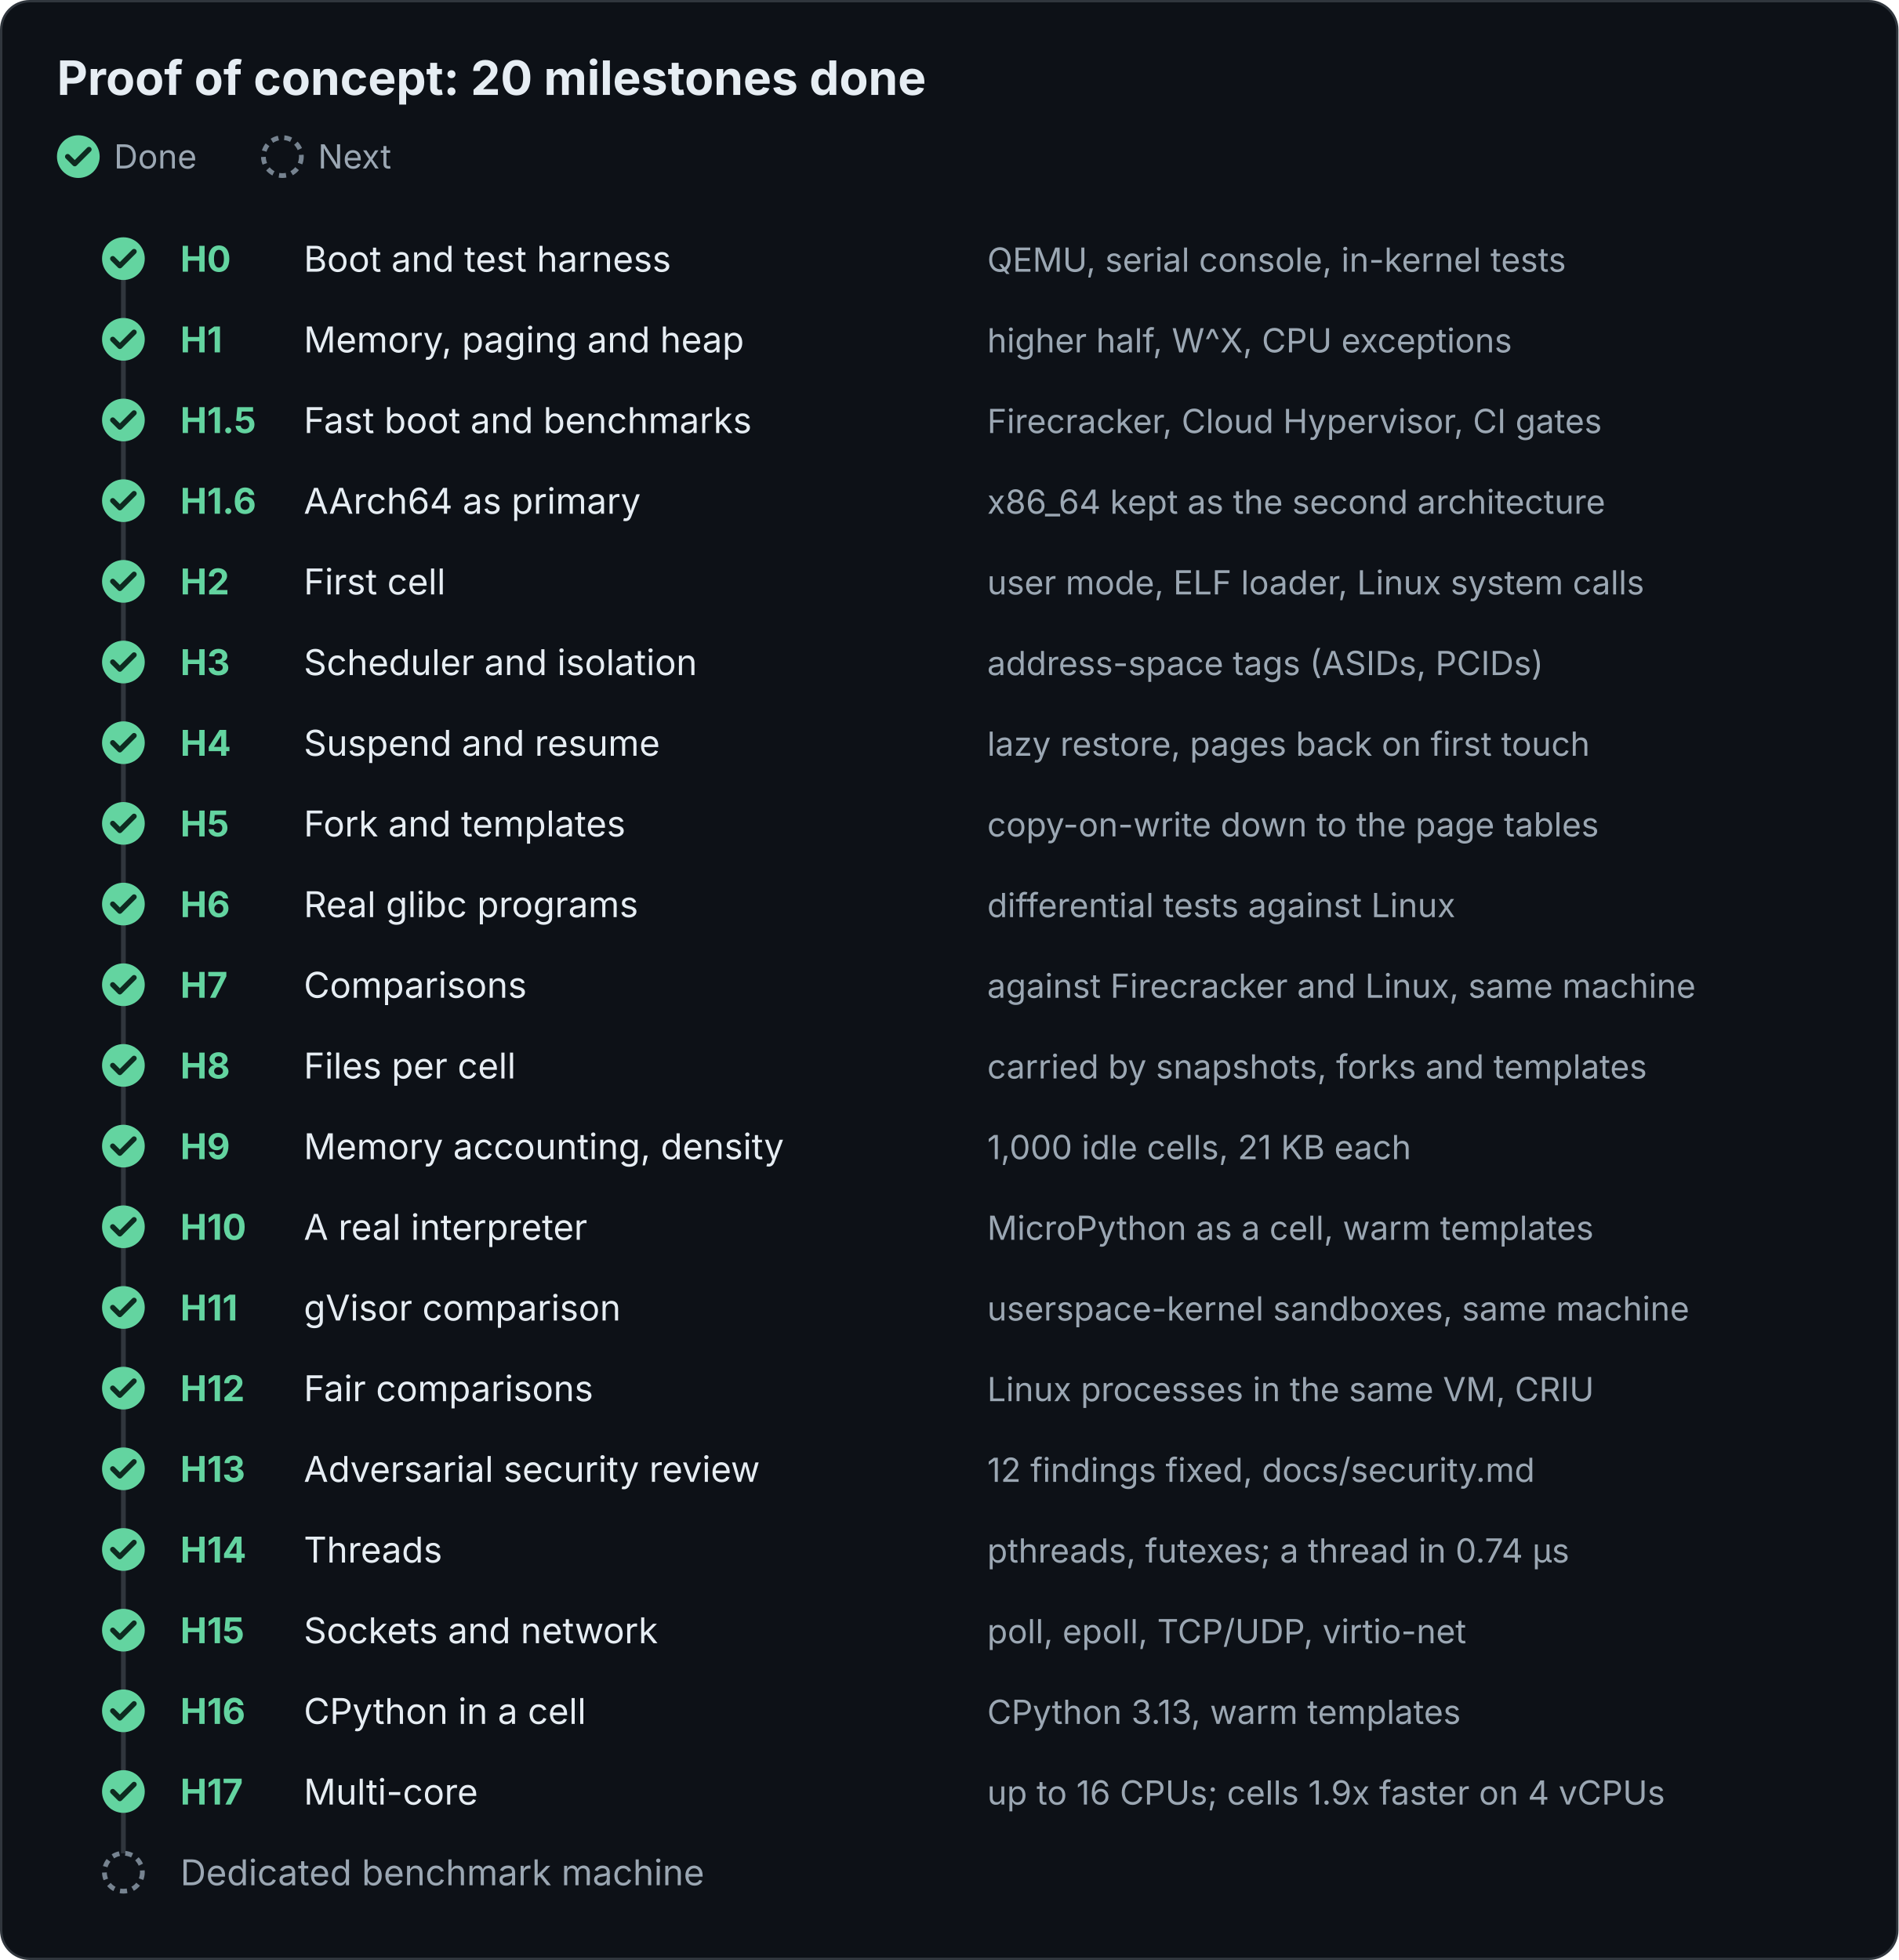
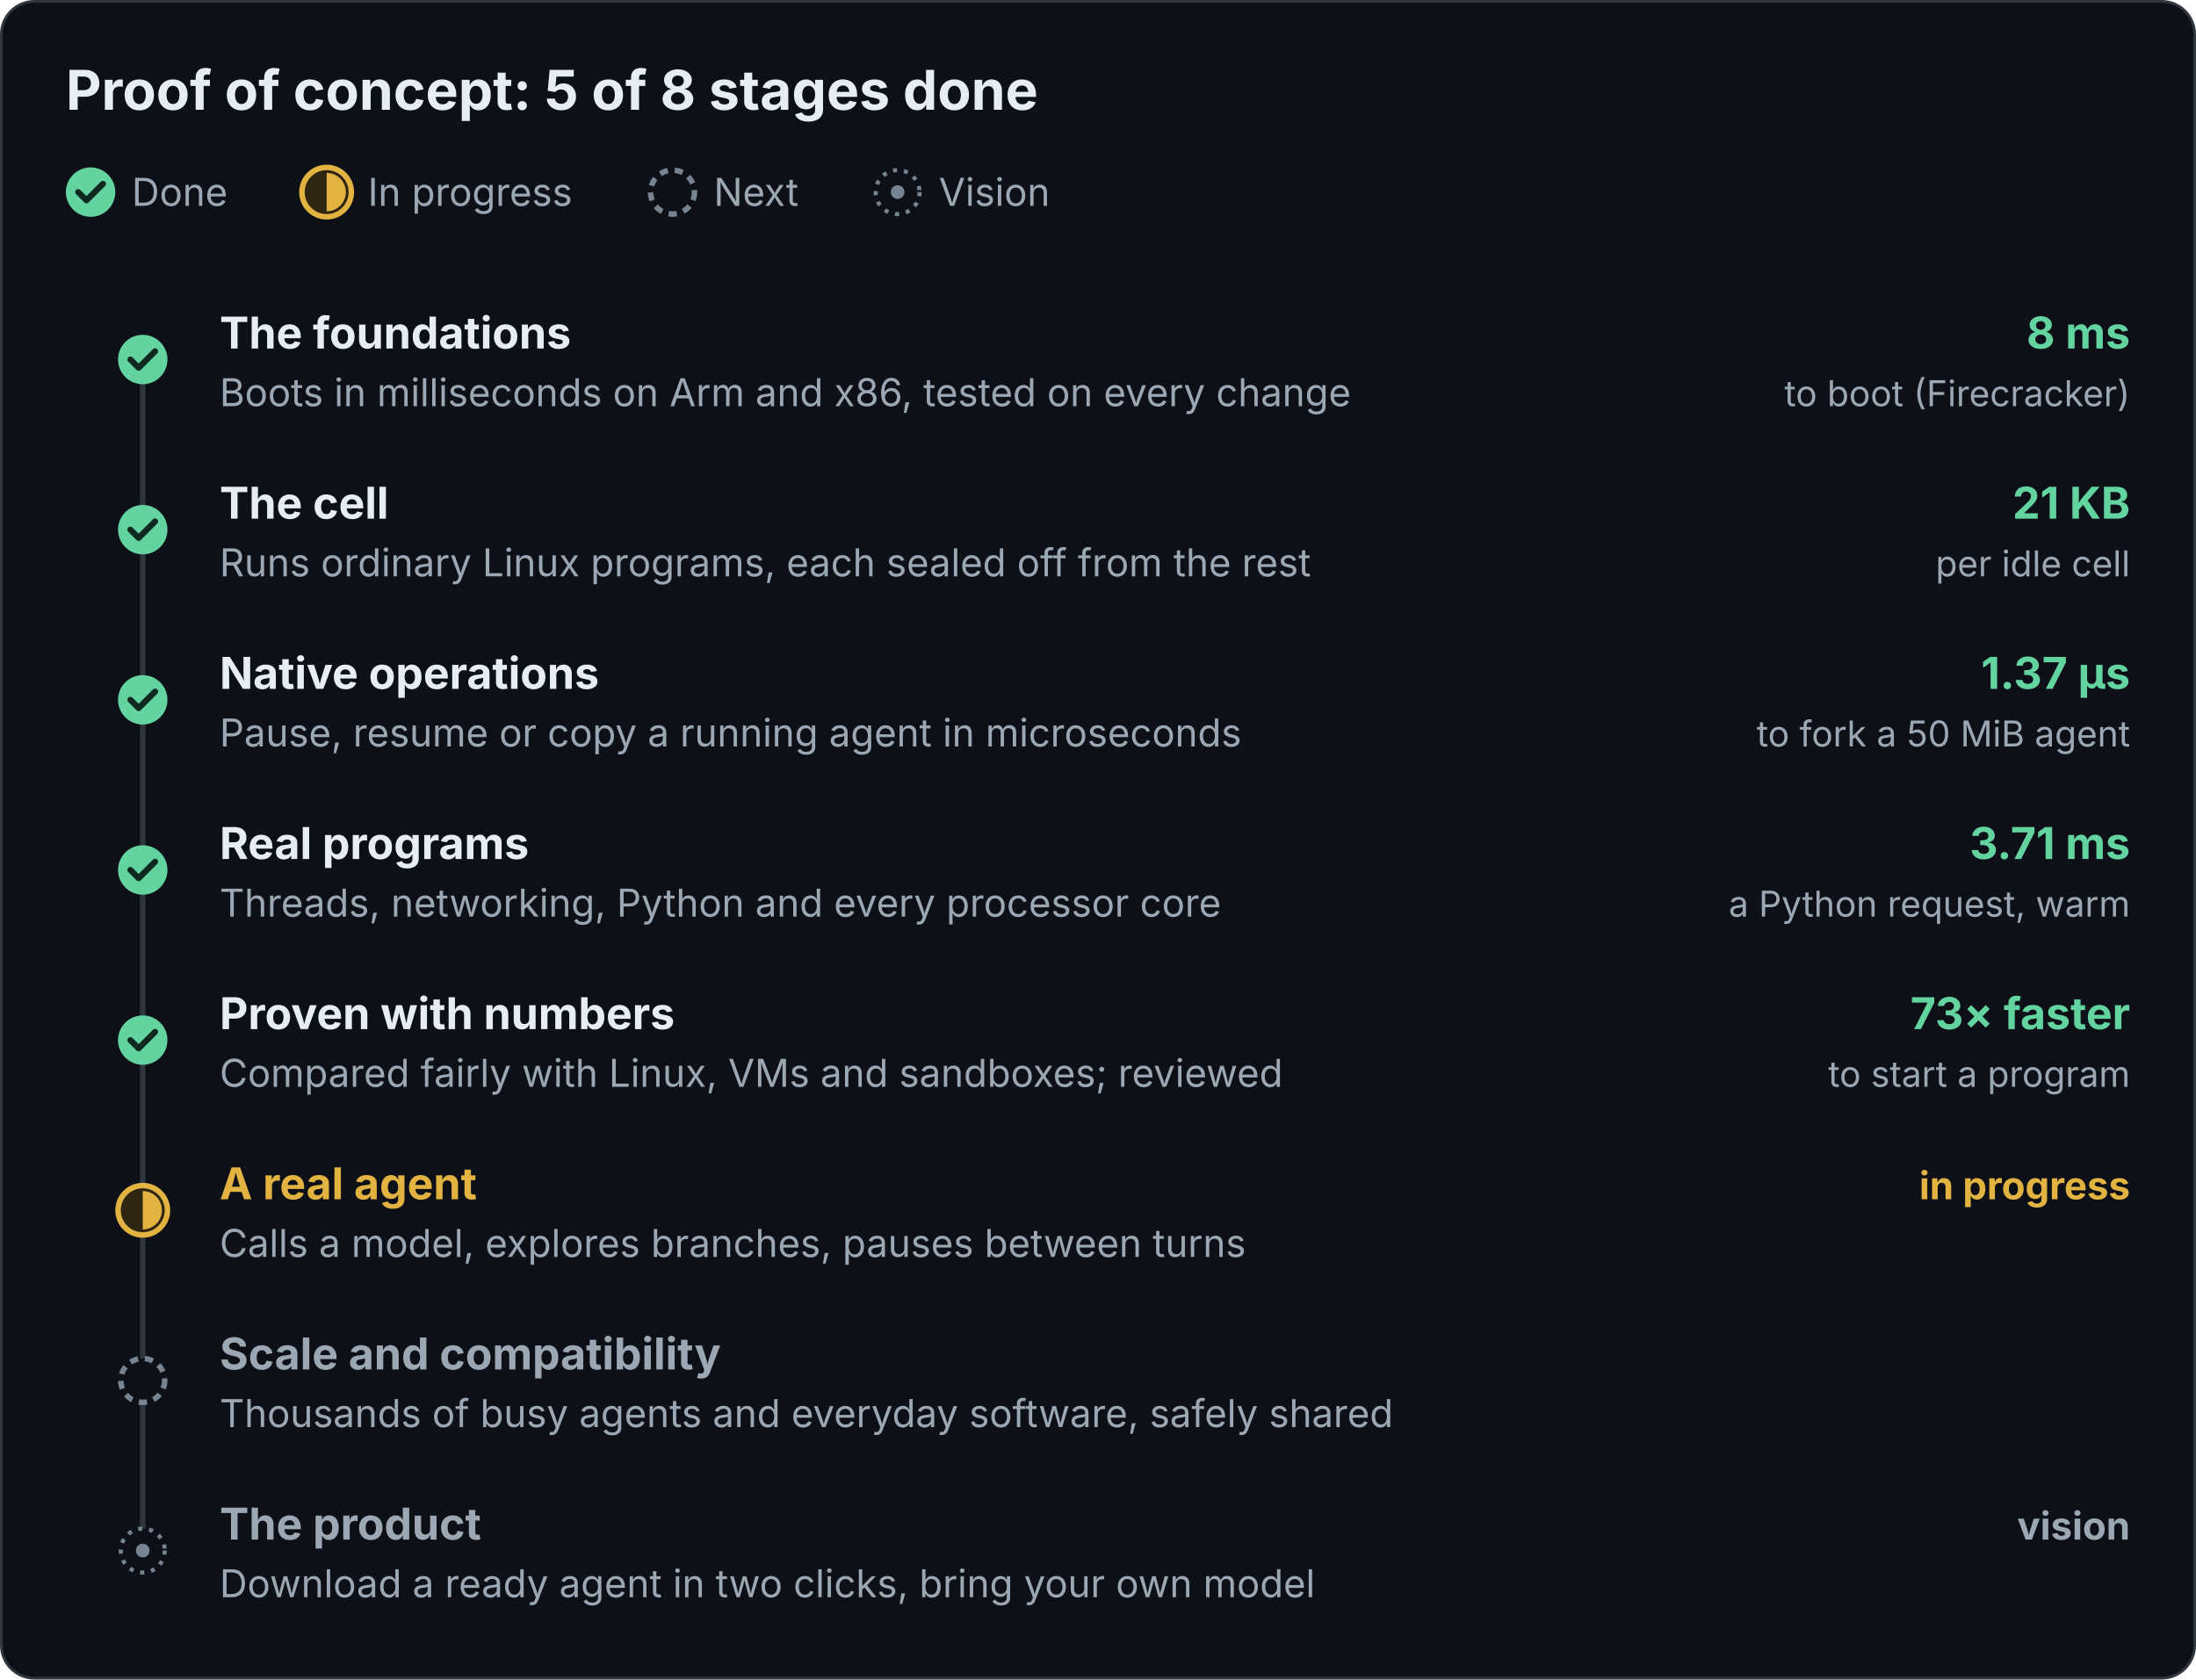
- <svg xmlns="http://www.w3.org/2000/svg" viewBox="0 0 800 826" width="800" height="826" role="img" font-family="Inter, -apple-system, Segoe UI, Helvetica, Arial, sans-serif">
+ <svg xmlns="http://www.w3.org/2000/svg" viewBox="0 0 800 612" width="800" height="612" role="img" font-family="Inter, -apple-system, Segoe UI, Helvetica, Arial, sans-serif">
  <defs>
    <marker id="a" viewBox="0 0 10 10" refX="9" refY="5" markerWidth="7" markerHeight="7" orient="auto-start-reverse">
      <path d="M0 0L10 5L0 10z" fill="#8b98a5" />
    </marker>
  </defs>
-   <rect class="bg" x="0.5" y="0.5" width="799" height="825" rx="12" fill="#0d1117" stroke="#30363d" />
-   <text x="24" y="40" font-size="20" fill="#e6edf3" font-weight="700">Proof of concept: 20 milestones done</text>
-   <circle cx="33" cy="66" r="9" fill="#63d4a0" />
-   <path d="M28.5 66l3 3l6-6" fill="none" stroke="#0e2a20" stroke-width="2.2" stroke-linecap="round" stroke-linejoin="round" />
-   <text x="48" y="71" font-size="14" fill="#9ba7b3">Done</text>
-   <circle cx="119" cy="66" r="8" fill="#0d1117" stroke="#768390" stroke-width="2" stroke-dasharray="3 2.5" />
-   <text x="134" y="71" font-size="14" fill="#9ba7b3">Next</text>
-   <line x1="52" y1="109.0" x2="52" y2="789.0" stroke="#30363d" stroke-width="2" />
-   <circle cx="52" cy="109.0" r="9" fill="#63d4a0" />
-   <path d="M47.5 109.0l3 3l6-6" fill="none" stroke="#0e2a20" stroke-width="2.2" stroke-linecap="round" stroke-linejoin="round" />
-   <text x="76" y="114.5" font-size="15" fill="#63d4a0" font-weight="700">H0</text>
-   <text x="128" y="114.5" font-size="15" fill="#e6edf3">Boot and test harness</text>
-   <text x="416" y="114.5" font-size="14" fill="#9ba7b3">QEMU, serial console, in-kernel tests</text>
-   <circle cx="52" cy="143.0" r="9" fill="#63d4a0" />
-   <path d="M47.5 143.0l3 3l6-6" fill="none" stroke="#0e2a20" stroke-width="2.2" stroke-linecap="round" stroke-linejoin="round" />
-   <text x="76" y="148.5" font-size="15" fill="#63d4a0" font-weight="700">H1</text>
-   <text x="128" y="148.5" font-size="15" fill="#e6edf3">Memory, paging and heap</text>
-   <text x="416" y="148.5" font-size="14" fill="#9ba7b3">higher half, W^X, CPU exceptions</text>
-   <circle cx="52" cy="177.0" r="9" fill="#63d4a0" />
-   <path d="M47.5 177.0l3 3l6-6" fill="none" stroke="#0e2a20" stroke-width="2.2" stroke-linecap="round" stroke-linejoin="round" />
-   <text x="76" y="182.5" font-size="15" fill="#63d4a0" font-weight="700">H1.5</text>
-   <text x="128" y="182.5" font-size="15" fill="#e6edf3">Fast boot and benchmarks</text>
-   <text x="416" y="182.5" font-size="14" fill="#9ba7b3">Firecracker, Cloud Hypervisor, CI gates</text>
-   <circle cx="52" cy="211.0" r="9" fill="#63d4a0" />
-   <path d="M47.5 211.0l3 3l6-6" fill="none" stroke="#0e2a20" stroke-width="2.2" stroke-linecap="round" stroke-linejoin="round" />
-   <text x="76" y="216.5" font-size="15" fill="#63d4a0" font-weight="700">H1.6</text>
-   <text x="128" y="216.5" font-size="15" fill="#e6edf3">AArch64 as primary</text>
-   <text x="416" y="216.5" font-size="14" fill="#9ba7b3">x86_64 kept as the second architecture</text>
-   <circle cx="52" cy="245.0" r="9" fill="#63d4a0" />
-   <path d="M47.5 245.0l3 3l6-6" fill="none" stroke="#0e2a20" stroke-width="2.2" stroke-linecap="round" stroke-linejoin="round" />
-   <text x="76" y="250.5" font-size="15" fill="#63d4a0" font-weight="700">H2</text>
-   <text x="128" y="250.5" font-size="15" fill="#e6edf3">First cell</text>
-   <text x="416" y="250.5" font-size="14" fill="#9ba7b3">user mode, ELF loader, Linux system calls</text>
-   <circle cx="52" cy="279.0" r="9" fill="#63d4a0" />
-   <path d="M47.5 279.0l3 3l6-6" fill="none" stroke="#0e2a20" stroke-width="2.2" stroke-linecap="round" stroke-linejoin="round" />
-   <text x="76" y="284.5" font-size="15" fill="#63d4a0" font-weight="700">H3</text>
-   <text x="128" y="284.5" font-size="15" fill="#e6edf3">Scheduler and isolation</text>
-   <text x="416" y="284.5" font-size="14" fill="#9ba7b3">address-space tags (ASIDs, PCIDs)</text>
-   <circle cx="52" cy="313.0" r="9" fill="#63d4a0" />
-   <path d="M47.5 313.0l3 3l6-6" fill="none" stroke="#0e2a20" stroke-width="2.2" stroke-linecap="round" stroke-linejoin="round" />
-   <text x="76" y="318.5" font-size="15" fill="#63d4a0" font-weight="700">H4</text>
-   <text x="128" y="318.5" font-size="15" fill="#e6edf3">Suspend and resume</text>
-   <text x="416" y="318.5" font-size="14" fill="#9ba7b3">lazy restore, pages back on first touch</text>
-   <circle cx="52" cy="347.0" r="9" fill="#63d4a0" />
-   <path d="M47.5 347.0l3 3l6-6" fill="none" stroke="#0e2a20" stroke-width="2.2" stroke-linecap="round" stroke-linejoin="round" />
-   <text x="76" y="352.5" font-size="15" fill="#63d4a0" font-weight="700">H5</text>
-   <text x="128" y="352.5" font-size="15" fill="#e6edf3">Fork and templates</text>
-   <text x="416" y="352.5" font-size="14" fill="#9ba7b3">copy-on-write down to the page tables</text>
-   <circle cx="52" cy="381.0" r="9" fill="#63d4a0" />
-   <path d="M47.5 381.0l3 3l6-6" fill="none" stroke="#0e2a20" stroke-width="2.2" stroke-linecap="round" stroke-linejoin="round" />
-   <text x="76" y="386.5" font-size="15" fill="#63d4a0" font-weight="700">H6</text>
-   <text x="128" y="386.5" font-size="15" fill="#e6edf3">Real glibc programs</text>
-   <text x="416" y="386.5" font-size="14" fill="#9ba7b3">differential tests against Linux</text>
-   <circle cx="52" cy="415.0" r="9" fill="#63d4a0" />
-   <path d="M47.5 415.0l3 3l6-6" fill="none" stroke="#0e2a20" stroke-width="2.2" stroke-linecap="round" stroke-linejoin="round" />
-   <text x="76" y="420.5" font-size="15" fill="#63d4a0" font-weight="700">H7</text>
-   <text x="128" y="420.5" font-size="15" fill="#e6edf3">Comparisons</text>
-   <text x="416" y="420.5" font-size="14" fill="#9ba7b3">against Firecracker and Linux, same machine</text>
-   <circle cx="52" cy="449.0" r="9" fill="#63d4a0" />
-   <path d="M47.5 449.0l3 3l6-6" fill="none" stroke="#0e2a20" stroke-width="2.2" stroke-linecap="round" stroke-linejoin="round" />
-   <text x="76" y="454.5" font-size="15" fill="#63d4a0" font-weight="700">H8</text>
-   <text x="128" y="454.5" font-size="15" fill="#e6edf3">Files per cell</text>
-   <text x="416" y="454.5" font-size="14" fill="#9ba7b3">carried by snapshots, forks and templates</text>
-   <circle cx="52" cy="483.0" r="9" fill="#63d4a0" />
-   <path d="M47.5 483.0l3 3l6-6" fill="none" stroke="#0e2a20" stroke-width="2.2" stroke-linecap="round" stroke-linejoin="round" />
-   <text x="76" y="488.5" font-size="15" fill="#63d4a0" font-weight="700">H9</text>
-   <text x="128" y="488.5" font-size="15" fill="#e6edf3">Memory accounting, density</text>
-   <text x="416" y="488.5" font-size="14" fill="#9ba7b3">1,000 idle cells, 21 KB each</text>
-   <circle cx="52" cy="517.0" r="9" fill="#63d4a0" />
-   <path d="M47.5 517.0l3 3l6-6" fill="none" stroke="#0e2a20" stroke-width="2.2" stroke-linecap="round" stroke-linejoin="round" />
-   <text x="76" y="522.5" font-size="15" fill="#63d4a0" font-weight="700">H10</text>
-   <text x="128" y="522.5" font-size="15" fill="#e6edf3">A real interpreter</text>
-   <text x="416" y="522.5" font-size="14" fill="#9ba7b3">MicroPython as a cell, warm templates</text>
-   <circle cx="52" cy="551.0" r="9" fill="#63d4a0" />
-   <path d="M47.5 551.0l3 3l6-6" fill="none" stroke="#0e2a20" stroke-width="2.2" stroke-linecap="round" stroke-linejoin="round" />
-   <text x="76" y="556.5" font-size="15" fill="#63d4a0" font-weight="700">H11</text>
-   <text x="128" y="556.5" font-size="15" fill="#e6edf3">gVisor comparison</text>
-   <text x="416" y="556.5" font-size="14" fill="#9ba7b3">userspace-kernel sandboxes, same machine</text>
-   <circle cx="52" cy="585.0" r="9" fill="#63d4a0" />
-   <path d="M47.5 585.0l3 3l6-6" fill="none" stroke="#0e2a20" stroke-width="2.2" stroke-linecap="round" stroke-linejoin="round" />
-   <text x="76" y="590.5" font-size="15" fill="#63d4a0" font-weight="700">H12</text>
-   <text x="128" y="590.5" font-size="15" fill="#e6edf3">Fair comparisons</text>
-   <text x="416" y="590.5" font-size="14" fill="#9ba7b3">Linux processes in the same VM, CRIU</text>
-   <circle cx="52" cy="619.0" r="9" fill="#63d4a0" />
-   <path d="M47.5 619.0l3 3l6-6" fill="none" stroke="#0e2a20" stroke-width="2.2" stroke-linecap="round" stroke-linejoin="round" />
-   <text x="76" y="624.5" font-size="15" fill="#63d4a0" font-weight="700">H13</text>
-   <text x="128" y="624.5" font-size="15" fill="#e6edf3">Adversarial security review</text>
-   <text x="416" y="624.5" font-size="14" fill="#9ba7b3">12 findings fixed, docs/security.md</text>
-   <circle cx="52" cy="653.0" r="9" fill="#63d4a0" />
-   <path d="M47.5 653.0l3 3l6-6" fill="none" stroke="#0e2a20" stroke-width="2.2" stroke-linecap="round" stroke-linejoin="round" />
-   <text x="76" y="658.5" font-size="15" fill="#63d4a0" font-weight="700">H14</text>
-   <text x="128" y="658.5" font-size="15" fill="#e6edf3">Threads</text>
-   <text x="416" y="658.5" font-size="14" fill="#9ba7b3">pthreads, futexes; a thread in 0.74 µs</text>
-   <circle cx="52" cy="687.0" r="9" fill="#63d4a0" />
-   <path d="M47.5 687.0l3 3l6-6" fill="none" stroke="#0e2a20" stroke-width="2.2" stroke-linecap="round" stroke-linejoin="round" />
-   <text x="76" y="692.5" font-size="15" fill="#63d4a0" font-weight="700">H15</text>
-   <text x="128" y="692.5" font-size="15" fill="#e6edf3">Sockets and network</text>
-   <text x="416" y="692.5" font-size="14" fill="#9ba7b3">poll, epoll, TCP/UDP, virtio-net</text>
-   <circle cx="52" cy="721.0" r="9" fill="#63d4a0" />
-   <path d="M47.5 721.0l3 3l6-6" fill="none" stroke="#0e2a20" stroke-width="2.2" stroke-linecap="round" stroke-linejoin="round" />
-   <text x="76" y="726.5" font-size="15" fill="#63d4a0" font-weight="700">H16</text>
-   <text x="128" y="726.5" font-size="15" fill="#e6edf3">CPython in a cell</text>
-   <text x="416" y="726.5" font-size="14" fill="#9ba7b3">CPython 3.13, warm templates</text>
-   <circle cx="52" cy="755.0" r="9" fill="#63d4a0" />
-   <path d="M47.5 755.0l3 3l6-6" fill="none" stroke="#0e2a20" stroke-width="2.2" stroke-linecap="round" stroke-linejoin="round" />
-   <text x="76" y="760.5" font-size="15" fill="#63d4a0" font-weight="700">H17</text>
-   <text x="128" y="760.5" font-size="15" fill="#e6edf3">Multi-core</text>
-   <text x="416" y="760.5" font-size="14" fill="#9ba7b3">up to 16 CPUs; cells 1.9x faster on 4 vCPUs</text>
-   <circle cx="52" cy="789.0" r="8" fill="#0d1117" stroke="#768390" stroke-width="2" stroke-dasharray="3 2.5" />
-   <text x="76" y="794.5" font-size="15" fill="#9ba7b3">Dedicated benchmark machine</text>
+   <rect class="bg" x="0.5" y="0.5" width="799" height="611" rx="12" fill="#0d1117" stroke="#30363d" />
+   <text x="24" y="40" font-size="20" fill="#e6edf3" font-weight="700">Proof of concept: 5 of 8 stages done</text>
+   <circle cx="33" cy="70" r="9" fill="#63d4a0" />
+   <path d="M28.5 70l3 3l6-6" fill="none" stroke="#0e2a20" stroke-width="2.2" stroke-linecap="round" stroke-linejoin="round" />
+   <text x="48" y="75" font-size="14" fill="#9ba7b3">Done</text>
+   <circle cx="119" cy="70" r="9" fill="#2e2513" stroke="#e3b341" stroke-width="2" />
+   <path d="M119 63A7 7 0 0 1 119 77z" fill="#e3b341" />
+   <text x="134" y="75" font-size="14" fill="#9ba7b3">In progress</text>
+   <circle cx="245" cy="70" r="8" fill="#0d1117" stroke="#768390" stroke-width="2" stroke-dasharray="3 2.5" />
+   <text x="260" y="75" font-size="14" fill="#9ba7b3">Next</text>
+   <circle cx="327" cy="70" r="8" fill="#0d1117" stroke="#768390" stroke-width="1.5" stroke-dasharray="1.5 2.5" />
+   <circle cx="327" cy="70" r="2.5" fill="#768390" />
+   <text x="342" y="75" font-size="14" fill="#9ba7b3">Vision</text>
+   <line x1="52" y1="131.0" x2="52" y2="565.0" stroke="#30363d" stroke-width="2" />
+   <circle cx="52" cy="131.0" r="9" fill="#63d4a0" />
+   <path d="M47.5 131.0l3 3l6-6" fill="none" stroke="#0e2a20" stroke-width="2.2" stroke-linecap="round" stroke-linejoin="round" />
+   <text x="80" y="127.0" font-size="16" fill="#e6edf3" font-weight="700">The foundations</text>
+   <text x="80" y="148.0" font-size="14" fill="#9ba7b3">Boots in milliseconds on Arm and x86, tested on every change</text>
+   <text x="776" y="127.0" font-size="16" fill="#63d4a0" font-weight="700" text-anchor="end">8 ms</text>
+   <text x="776" y="148.0" font-size="13" fill="#9ba7b3" text-anchor="end">to boot (Firecracker)</text>
+   <circle cx="52" cy="193.0" r="9" fill="#63d4a0" />
+   <path d="M47.5 193.0l3 3l6-6" fill="none" stroke="#0e2a20" stroke-width="2.2" stroke-linecap="round" stroke-linejoin="round" />
+   <text x="80" y="189.0" font-size="16" fill="#e6edf3" font-weight="700">The cell</text>
+   <text x="80" y="210.0" font-size="14" fill="#9ba7b3">Runs ordinary Linux programs, each sealed off from the rest</text>
+   <text x="776" y="189.0" font-size="16" fill="#63d4a0" font-weight="700" text-anchor="end">21 KB</text>
+   <text x="776" y="210.0" font-size="13" fill="#9ba7b3" text-anchor="end">per idle cell</text>
+   <circle cx="52" cy="255.0" r="9" fill="#63d4a0" />
+   <path d="M47.5 255.0l3 3l6-6" fill="none" stroke="#0e2a20" stroke-width="2.2" stroke-linecap="round" stroke-linejoin="round" />
+   <text x="80" y="251.0" font-size="16" fill="#e6edf3" font-weight="700">Native operations</text>
+   <text x="80" y="272.0" font-size="14" fill="#9ba7b3">Pause, resume or copy a running agent in microseconds</text>
+   <text x="776" y="251.0" font-size="16" fill="#63d4a0" font-weight="700" text-anchor="end">1.37 µs</text>
+   <text x="776" y="272.0" font-size="13" fill="#9ba7b3" text-anchor="end">to fork a 50 MiB agent</text>
+   <circle cx="52" cy="317.0" r="9" fill="#63d4a0" />
+   <path d="M47.5 317.0l3 3l6-6" fill="none" stroke="#0e2a20" stroke-width="2.2" stroke-linecap="round" stroke-linejoin="round" />
+   <text x="80" y="313.0" font-size="16" fill="#e6edf3" font-weight="700">Real programs</text>
+   <text x="80" y="334.0" font-size="14" fill="#9ba7b3">Threads, networking, Python and every processor core</text>
+   <text x="776" y="313.0" font-size="16" fill="#63d4a0" font-weight="700" text-anchor="end">3.71 ms</text>
+   <text x="776" y="334.0" font-size="13" fill="#9ba7b3" text-anchor="end">a Python request, warm</text>
+   <circle cx="52" cy="379.0" r="9" fill="#63d4a0" />
+   <path d="M47.5 379.0l3 3l6-6" fill="none" stroke="#0e2a20" stroke-width="2.2" stroke-linecap="round" stroke-linejoin="round" />
+   <text x="80" y="375.0" font-size="16" fill="#e6edf3" font-weight="700">Proven with numbers</text>
+   <text x="80" y="396.0" font-size="14" fill="#9ba7b3">Compared fairly with Linux, VMs and sandboxes; reviewed</text>
+   <text x="776" y="375.0" font-size="16" fill="#63d4a0" font-weight="700" text-anchor="end">73× faster</text>
+   <text x="776" y="396.0" font-size="13" fill="#9ba7b3" text-anchor="end">to start a program</text>
+   <circle cx="52" cy="441.0" r="9" fill="#2e2513" stroke="#e3b341" stroke-width="2" />
+   <path d="M52 434.0A7 7 0 0 1 52 448.0z" fill="#e3b341" />
+   <text x="80" y="437.0" font-size="16" fill="#e3b341" font-weight="700">A real agent</text>
+   <text x="80" y="458.0" font-size="14" fill="#9ba7b3">Calls a model, explores branches, pauses between turns</text>
+   <text x="776" y="437.0" font-size="14" fill="#e3b341" font-weight="700" text-anchor="end">in progress</text>
+   <circle cx="52" cy="503.0" r="8" fill="#0d1117" stroke="#768390" stroke-width="2" stroke-dasharray="3 2.5" />
+   <text x="80" y="499.0" font-size="16" fill="#9ba7b3" font-weight="700">Scale and compatibility</text>
+   <text x="80" y="520.0" font-size="14" fill="#9ba7b3">Thousands of busy agents and everyday software, safely shared</text>
+   <circle cx="52" cy="565.0" r="8" fill="#0d1117" stroke="#768390" stroke-width="1.5" stroke-dasharray="1.5 2.5" />
+   <circle cx="52" cy="565.0" r="2.5" fill="#768390" />
+   <text x="80" y="561.0" font-size="16" fill="#9ba7b3" font-weight="700">The product</text>
+   <text x="80" y="582.0" font-size="14" fill="#9ba7b3">Download a ready agent in two clicks, bring your own model</text>
+   <text x="776" y="561.0" font-size="14" fill="#9ba7b3" font-weight="700" text-anchor="end">vision</text>
</svg>
